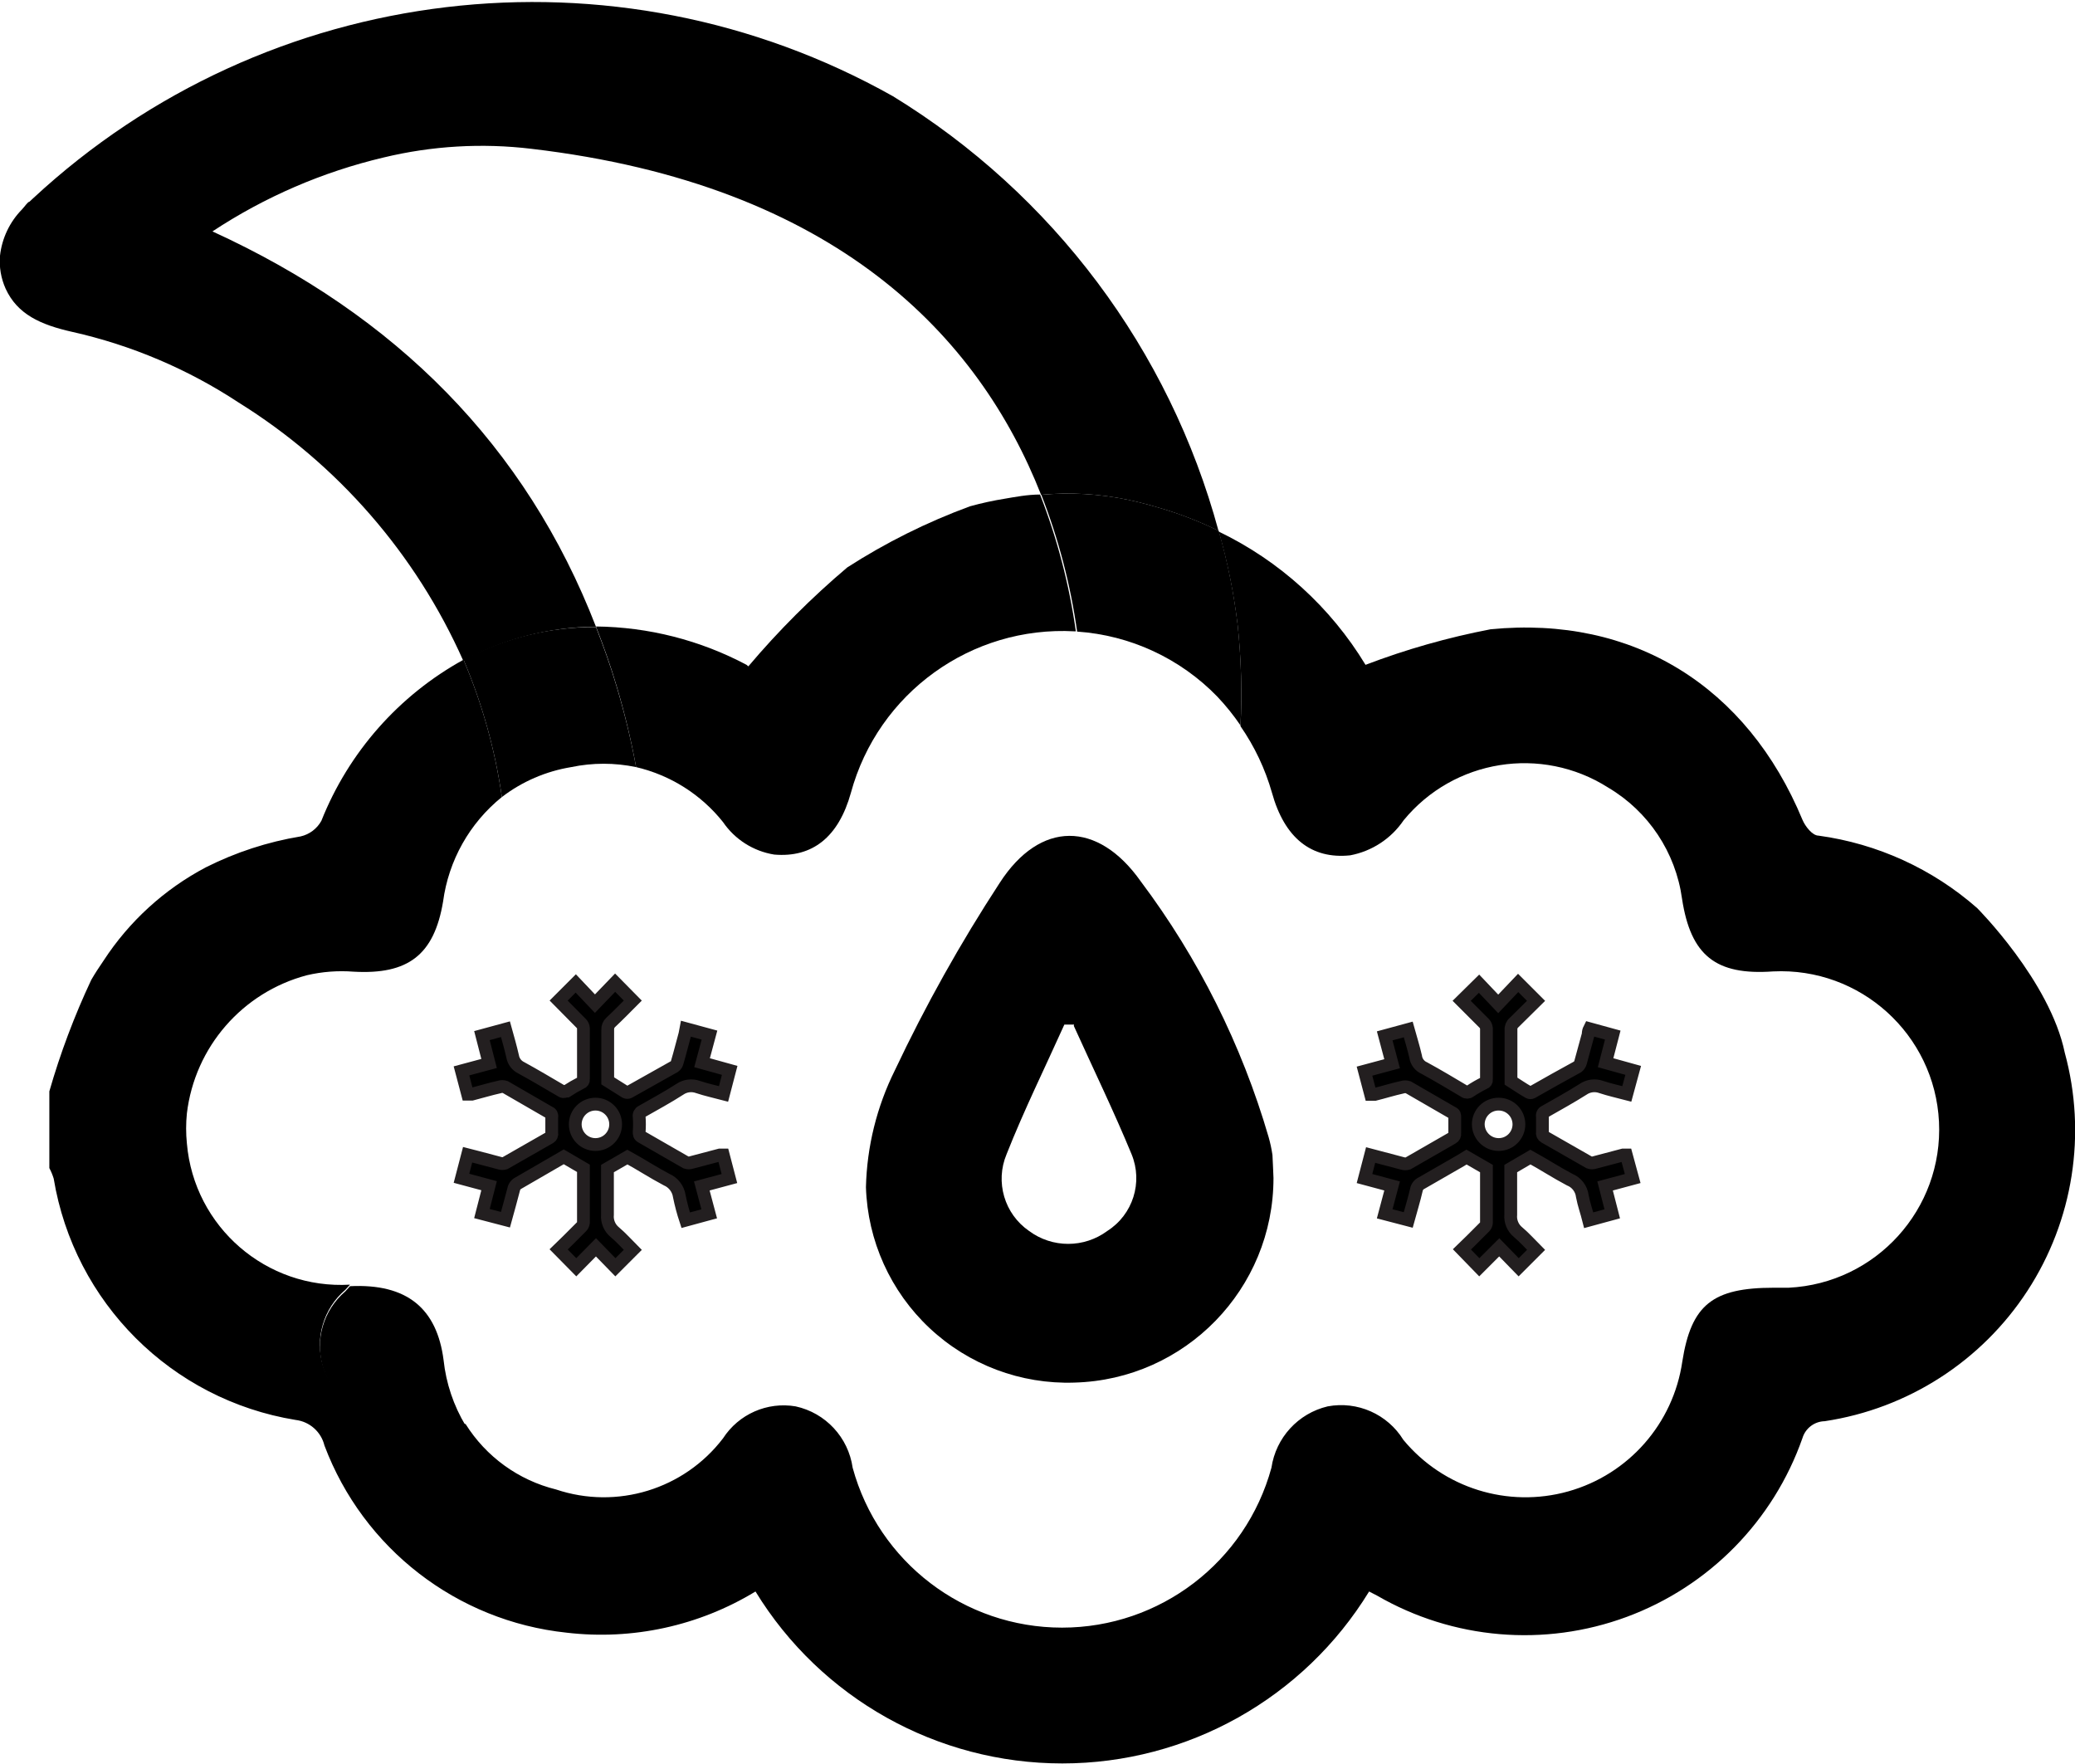
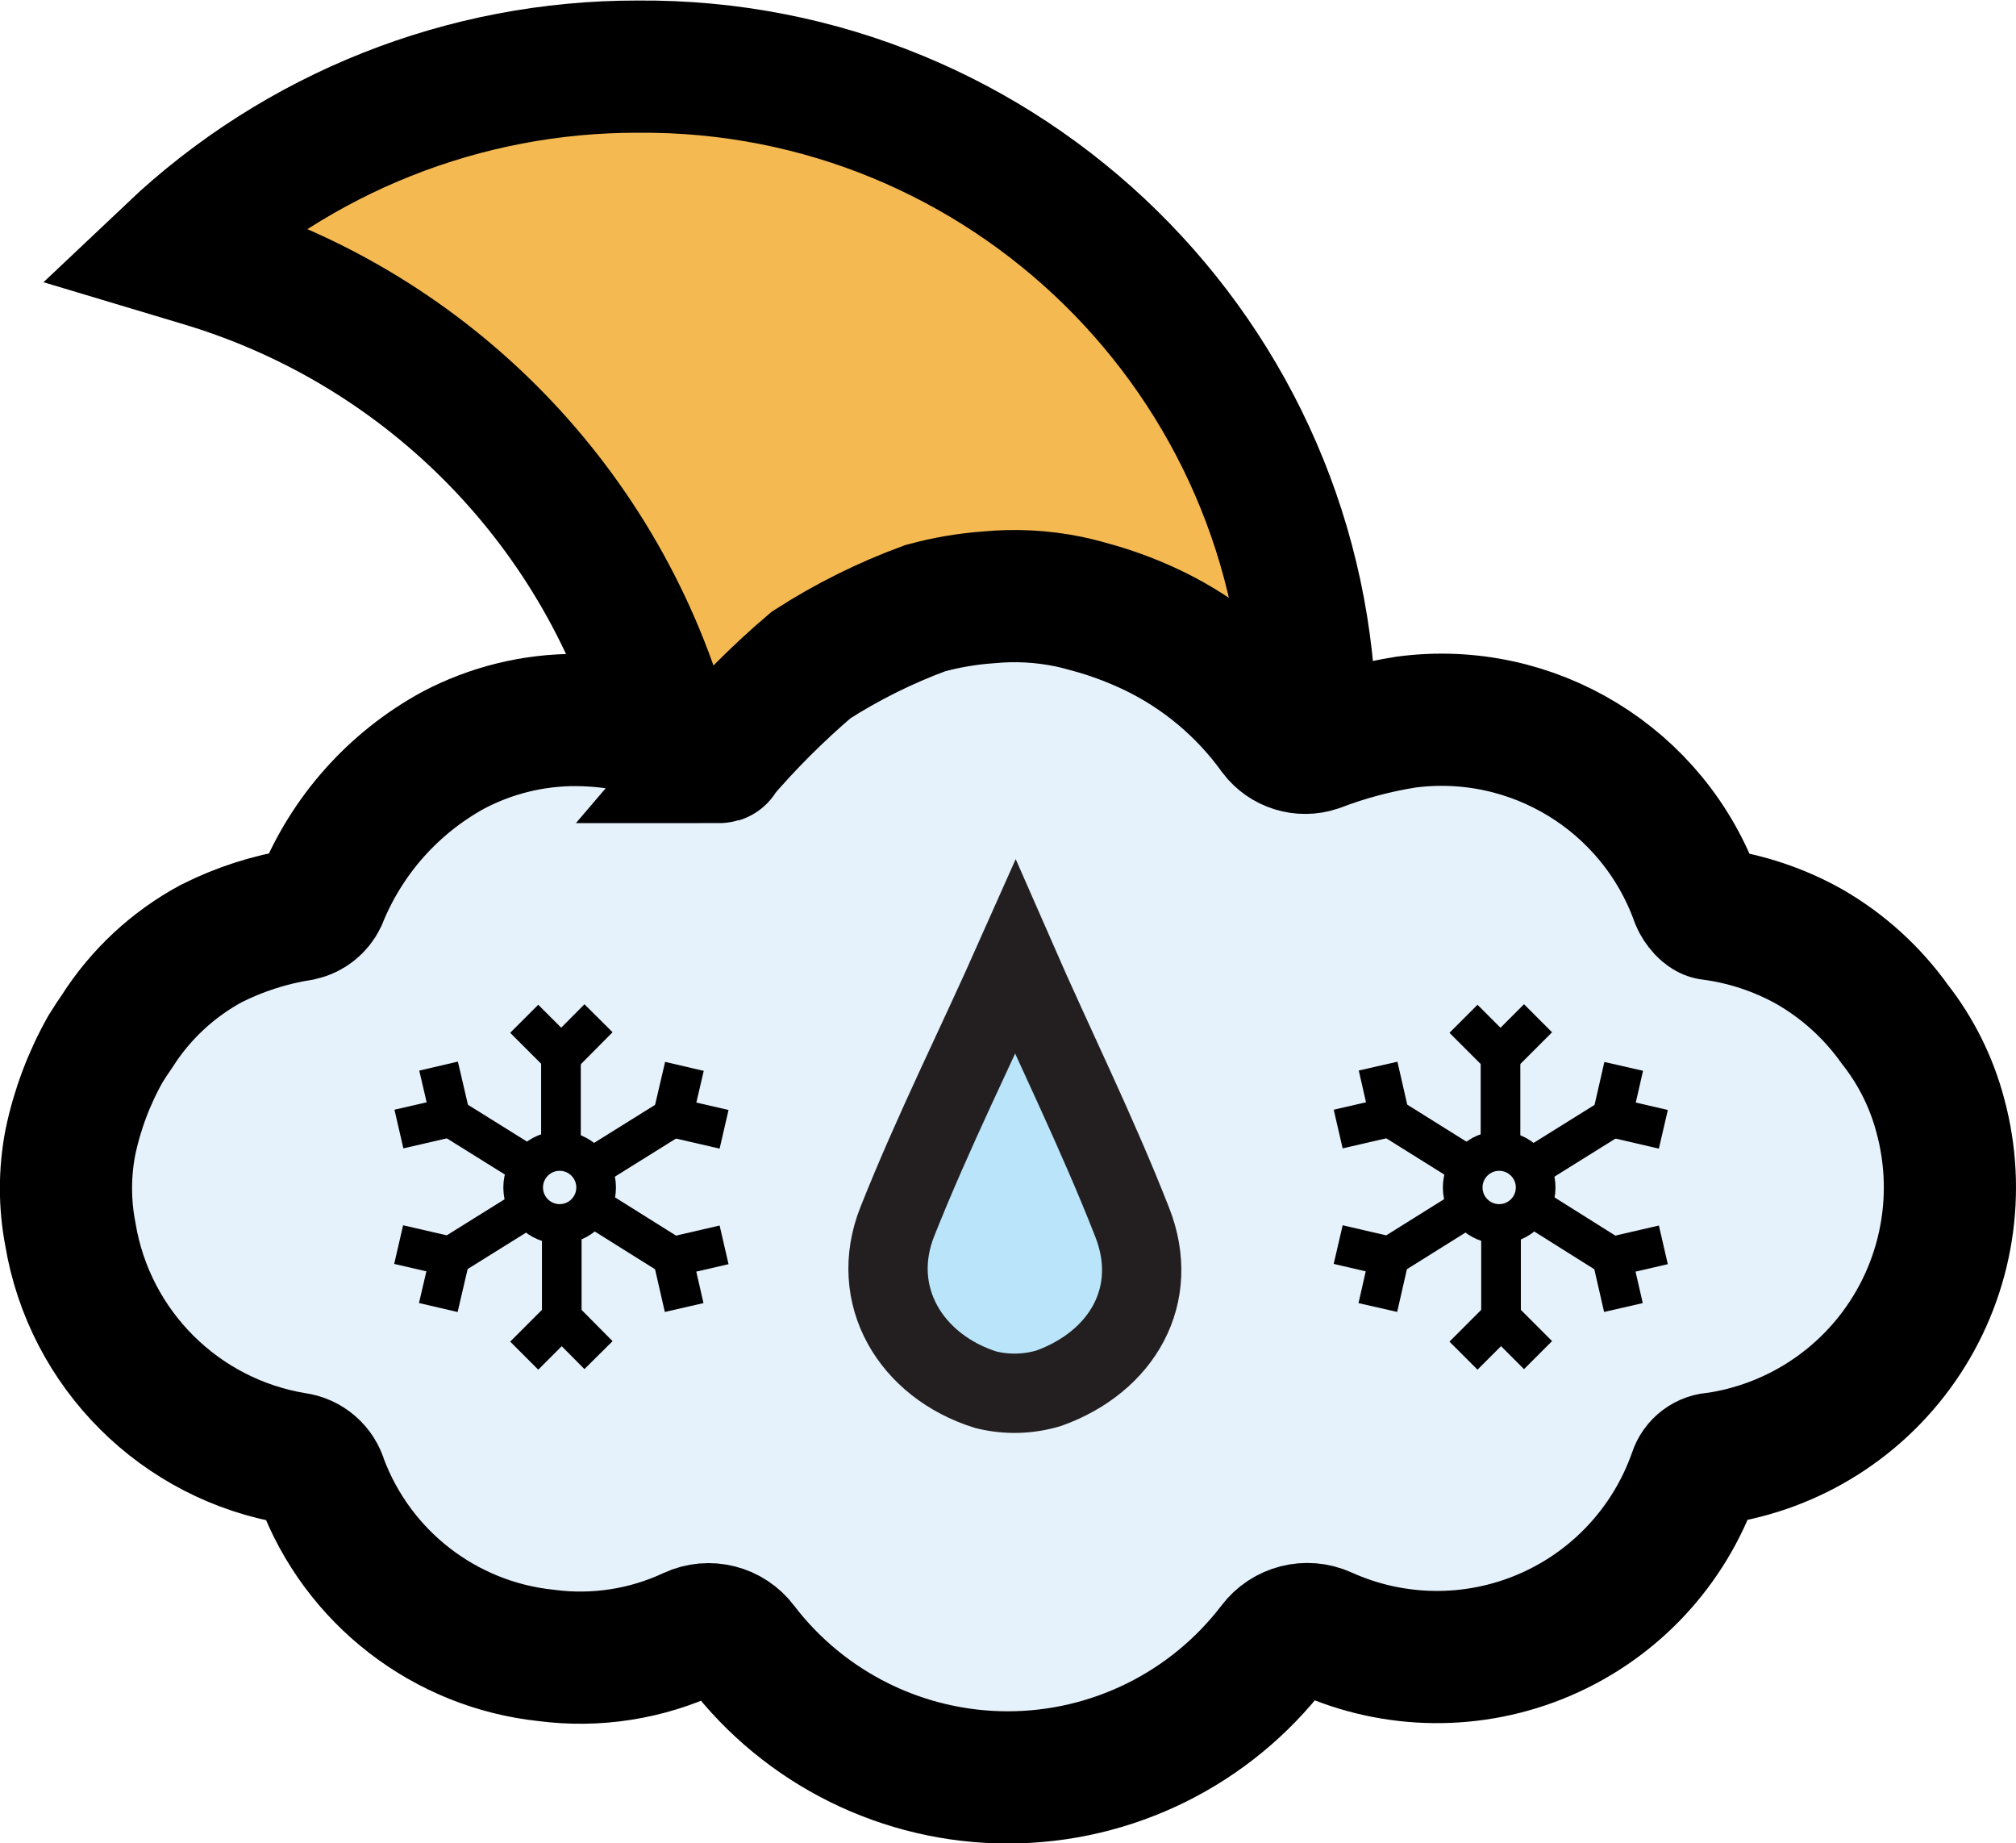
- <svg xmlns="http://www.w3.org/2000/svg" viewBox="0 0 81.16 68.97">
+ <svg xmlns="http://www.w3.org/2000/svg" viewBox="0 0 76.26 69.69">
  <defs>
-     <style>.cls-1{stroke:#231f20;stroke-miterlimit:10;stroke-width:0.5px;}.cls-2{fill:none;}</style>
+     <style>.cls-1{fill:#f5b952;}.cls-2{fill:#e5f1fb;}.cls-3,.cls-5{fill:none;stroke:#000;}.cls-3,.cls-4,.cls-5{stroke-miterlimit:10;}.cls-3{stroke-width:1.5px;}.cls-4{fill:#b9e4fa;stroke:#231f20;stroke-width:3px;}.cls-5{stroke-width:5px;}</style>
  </defs>
  <g id="Layer_2" data-name="Layer 2">
    <g id="Layer_1-2" data-name="Layer 1">
-       <path class="cls-1" d="M62.17,40.23l.91.25-.28,1.08,1.08.3-.25.92c-.34-.09-.67-.16-1-.27a.78.78,0,0,0-.71.09c-.49.31-1,.59-1.49.87a.17.17,0,0,0-.1.2q0,.3,0,.6a.17.17,0,0,0,.08.19l1.75,1a.33.33,0,0,0,.22,0l1.1-.29.13,0,.25.92-1.08.29.28,1.09-.92.25c-.08-.32-.19-.62-.25-.94a.8.8,0,0,0-.5-.65c-.53-.28-1-.59-1.53-.88l-.77.45c0,.58,0,1.19,0,1.8a.79.79,0,0,0,.29.69c.25.21.47.46.7.69l-.68.68-.76-.78-.78.78-.68-.7.36-.35.53-.53a.26.26,0,0,0,.07-.16c0-.71,0-1.43,0-2.12l-.78-.45-.23.14-1.53.88a.36.36,0,0,0-.2.26c-.09.39-.21.78-.32,1.18l-.92-.24.29-1.09-1.08-.29.24-.92.38.1.87.23a.37.37,0,0,0,.21,0l1.74-1a.17.17,0,0,0,.09-.18q0-.31,0-.63c0-.08,0-.13-.09-.17l-1.73-1a.39.39,0,0,0-.24,0c-.36.08-.71.19-1.07.28l-.16,0-.24-.91,1.08-.29-.29-1.09.92-.25c.1.36.21.71.29,1.06a.57.57,0,0,0,.34.45c.53.29,1.05.6,1.57.91a.17.17,0,0,0,.21,0,4.94,4.94,0,0,1,.55-.32.13.13,0,0,0,.1-.14c0-.68,0-1.36,0-2a.33.33,0,0,0-.08-.19l-.89-.89.68-.67.75.79.78-.82.7.7-.86.85a.34.34,0,0,0-.12.29v2c.25.16.47.31.7.44a.13.13,0,0,0,.12,0c.6-.34,1.2-.68,1.79-1a.34.34,0,0,0,.11-.17l.3-1.1A.46.46,0,0,1,62.17,40.23Zm-3.55,4.53a.79.79,0,1,0,0-1.58.79.79,0,0,0-.8.79A.8.8,0,0,0,58.62,44.76Z" />
-       <path class="cls-1" d="M26.83,40.23l.92.25-.29,1.08,1.08.3-.24.92c-.34-.09-.67-.16-1-.27a.78.78,0,0,0-.71.09c-.48.31-1,.59-1.49.87a.18.18,0,0,0-.1.2,4,4,0,0,1,0,.6c0,.08,0,.14.09.19l1.74,1a.33.33,0,0,0,.22,0l1.1-.29.14,0,.24.92-1.08.29.29,1.09-.92.25a8.16,8.16,0,0,1-.25-.94.84.84,0,0,0-.5-.65c-.53-.28-1-.59-1.53-.88l-.78.45c0,.58,0,1.19,0,1.8a.79.79,0,0,0,.29.69c.25.21.47.46.7.69l-.68.68-.76-.78-.77.78-.69-.7.36-.35.53-.53a.27.27,0,0,0,.08-.16V45.69l-.77-.45-.24.14-1.52.88a.36.36,0,0,0-.2.26c-.1.39-.21.78-.32,1.18l-.92-.24.28-1.09-1.08-.29.24-.92.39.1.87.23a.34.34,0,0,0,.2,0l1.75-1a.16.16,0,0,0,.08-.18q0-.31,0-.63a.14.14,0,0,0-.09-.17l-1.73-1a.36.36,0,0,0-.23,0c-.36.08-.72.19-1.07.28l-.17,0-.24-.91,1.08-.29-.28-1.09.92-.25c.1.36.2.71.28,1.06a.61.61,0,0,0,.34.45c.53.29,1.05.6,1.58.91.08.05.12,0,.2,0a6.05,6.05,0,0,1,.55-.32.13.13,0,0,0,.1-.14v-2a.28.28,0,0,0-.09-.19l-.88-.89.67-.67.75.79.79-.82.69.7c-.28.28-.56.57-.86.85a.36.36,0,0,0-.12.29v2l.7.44a.15.15,0,0,0,.13,0l1.78-1a.28.28,0,0,0,.11-.17c.11-.37.2-.74.3-1.1Zm-3.54,4.53a.79.79,0,0,0,0-1.58.79.79,0,1,0,0,1.58Z" />
-       <path d="M49.81,46.07a8,8,0,0,1-7.79,8,7.89,7.89,0,0,1-8.15-7.64A10.84,10.84,0,0,1,35,41.86a61.21,61.21,0,0,1,4.1-7.33c1.58-2.45,3.84-2.44,5.52-.06a31.23,31.23,0,0,1,5,10,5.44,5.44,0,0,1,.15.7C49.79,45.51,49.8,45.87,49.81,46.07Zm-7.8-6h-.38c-.76,1.69-1.58,3.35-2.26,5.07a2.48,2.48,0,0,0,.88,3,2.57,2.57,0,0,0,3.06,0,2.45,2.45,0,0,0,.95-3C43.58,43.49,42.77,41.82,42,40.12Z" />
-       <path class="cls-2" d="M19.63,31.16a6.33,6.33,0,0,0-2.3,4.09C17,37.34,16,38.11,13.83,38a6,6,0,0,0-1.84.15A6.37,6.37,0,0,0,7.26,43.6a5.82,5.82,0,0,0,0,1.18,6.05,6.05,0,0,0,6.38,5.52h0a21.94,21.94,0,0,0,6.1-13A27.35,27.35,0,0,0,19.63,31.16Z" />
-       <path class="cls-2" d="M20.57,50.4A19.93,19.93,0,0,0,28.4,49C38,45.31,43.56,35.13,42.17,25c0-.09,0-.17,0-.25h-.05A8.58,8.58,0,0,0,33.33,31c-.48,1.72-1.5,2.54-3,2.41a3,3,0,0,1-2-1.27A6.13,6.13,0,0,0,24.88,30C26.2,37.16,24.62,44,20.57,50.4Z" />
-       <path class="cls-2" d="M18.21,55.73a5.82,5.82,0,0,0,3.54,2.56,5.87,5.87,0,0,0,6.53-2A2.82,2.82,0,0,1,31.12,55a2.87,2.87,0,0,1,2.23,2.36,8.49,8.49,0,0,0,16.38,0,2.9,2.9,0,0,1,2.2-2.4,2.86,2.86,0,0,1,2.91,1.28,6.2,6.2,0,0,0,10.91-3.06c.35-2.23,1.19-2.94,3.58-2.89.1,0,.34,0,.58,0A6.19,6.19,0,1,0,69.3,38c-2.24.16-3.22-.62-3.56-2.84a6,6,0,0,0-2.89-4.35,6.11,6.11,0,0,0-8,1.28,3.25,3.25,0,0,1-2.09,1.37c-1.52.16-2.57-.68-3.06-2.45a8.78,8.78,0,0,0-1.23-2.6c-.33,6.58-3.05,13.91-7.28,18.07C34.86,53.33,27.17,56.39,18.21,55.73Z" />
-       <path class="cls-2" d="M29.32,26.07a32.88,32.88,0,0,1,3.87-3.87A24.43,24.43,0,0,1,38,19.81a12.72,12.72,0,0,1,1.38-.3c.39-.06.86-.12,1.36-.16-2.43-6.18-8-12.13-19.93-13.53A16.35,16.35,0,0,0,15,6.16,20.83,20.83,0,0,0,8.26,9.05c7.22,3.28,12.31,8.38,15.05,15.46A12.84,12.84,0,0,1,29.2,26Z" />
-       <path d="M23.31,24.51c-2.74-7.08-7.83-12.18-15-15.46A20.83,20.83,0,0,1,15,6.16a16.35,16.35,0,0,1,5.79-.34c11.92,1.4,17.5,7.35,19.93,13.53a11.5,11.5,0,0,1,3.37.19c.43.09.84.2,1.25.32a14.32,14.32,0,0,1,2.32.9,28.73,28.73,0,0,0-12.74-17,28.74,28.74,0,0,0-33.63,4l-.14.13c-.06,0-.17.17-.29.3A3.07,3.07,0,0,0,0,10a2.61,2.61,0,0,0,.22,1.29c.46,1,1.36,1.41,2.61,1.69a19.66,19.66,0,0,1,6.5,2.76,22.79,22.79,0,0,1,8.79,10.1A11,11,0,0,1,23.31,24.51Z" />
-       <path d="M80.76,41.17c-.58-2.81-3.43-5.66-3.43-5.66a11.82,11.82,0,0,0-6.2-2.83c-.24,0-.52-.36-.63-.62-2.16-5.21-6.61-8-12.2-7.45A29.1,29.1,0,0,0,53.41,26a13.61,13.61,0,0,0-5.74-5.21,23.28,23.28,0,0,1,.74,3.68,25.45,25.45,0,0,1,.11,3.93A8.78,8.78,0,0,1,49.75,31c.49,1.77,1.54,2.61,3.06,2.45a3.25,3.25,0,0,0,2.09-1.37,6.11,6.11,0,0,1,8-1.28,6,6,0,0,1,2.89,4.35c.34,2.22,1.32,3,3.56,2.84a6.19,6.19,0,1,1,.61,12.37c-.24,0-.48,0-.58,0-2.39,0-3.23.66-3.58,2.89a6.2,6.2,0,0,1-10.91,3.06A2.86,2.86,0,0,0,51.93,55a2.9,2.9,0,0,0-2.2,2.4,8.49,8.49,0,0,1-16.38,0A2.87,2.87,0,0,0,31.12,55a2.82,2.82,0,0,0-2.84,1.25,5.87,5.87,0,0,1-6.53,2,5.82,5.82,0,0,1-3.54-2.56c-1-.08-2.06-.19-3.12-.36a2.76,2.76,0,0,1-2.45-1.89,2.83,2.83,0,0,1,.87-3l.18-.2h0a6.05,6.05,0,0,1-6.38-5.52,5.82,5.82,0,0,1,0-1.18A6.37,6.37,0,0,1,12,38.14,6,6,0,0,1,13.83,38c2.13.12,3.15-.65,3.5-2.74a6.33,6.33,0,0,1,2.3-4.09,21.54,21.54,0,0,0-1.5-5.37,12.44,12.44,0,0,0-5.56,6.3,1.24,1.24,0,0,1-.81.61,12.93,12.93,0,0,0-3.71,1.21,10.77,10.77,0,0,0-4,3.65c-.17.25-.33.49-.48.75a29.19,29.19,0,0,0-1.64,4.36v3a2.37,2.37,0,0,1,.17.41,11.46,11.46,0,0,0,9.46,9.44,1.32,1.32,0,0,1,1.13,1,11.4,11.4,0,0,0,9.47,7.32,11.61,11.61,0,0,0,7.39-1.61,14.07,14.07,0,0,0,24,0l.31.16A11.52,11.52,0,0,0,70.5,56.24a.93.93,0,0,1,.87-.66A11.51,11.51,0,0,0,80.76,41.17Z" />
-       <path d="M28.28,32.15a3,3,0,0,0,2,1.27c1.5.13,2.52-.69,3-2.41a8.58,8.58,0,0,1,8.75-6.32h.05a23.92,23.92,0,0,0-1.4-5.35c-.5,0-1,.1-1.36.16a12.72,12.72,0,0,0-1.38.3,24.43,24.43,0,0,0-4.8,2.39,32.88,32.88,0,0,0-3.87,3.87L29.2,26a12.84,12.84,0,0,0-5.89-1.5c.3.77.58,1.55.82,2.37A29.86,29.86,0,0,1,24.88,30,6.13,6.13,0,0,1,28.28,32.15Z" />
-       <path d="M22.34,30a6.19,6.19,0,0,1,2.54,0,29.86,29.86,0,0,0-.75-3.11c-.24-.82-.52-1.6-.82-2.37a11,11,0,0,0-5.18,1.28,21.54,21.54,0,0,1,1.5,5.37A6.08,6.08,0,0,1,22.34,30Z" />
-       <path d="M13.69,50.3l-.18.2a2.83,2.83,0,0,0-.87,3,2.76,2.76,0,0,0,2.45,1.89c1.06.17,2.09.28,3.12.36a6.26,6.26,0,0,1-.86-2.56C17.09,51.18,15.93,50.19,13.69,50.3Z" />
-       <path d="M44.1,19.54a11.5,11.5,0,0,0-3.37-.19,23.92,23.92,0,0,1,1.4,5.35,8.44,8.44,0,0,1,5.48,2.54,9,9,0,0,1,.91,1.13,25.45,25.45,0,0,0-.11-3.93,23.28,23.28,0,0,0-.74-3.68,14.32,14.32,0,0,0-2.32-.9C44.94,19.74,44.53,19.63,44.1,19.54Z" />
+       <path class="cls-1" d="M25.34,26.35c2.34-.47,4.67-1,7-1.48,4.81-1.07,9.77-1.1,14.56-2.15a7.13,7.13,0,0,1,.87-.14A25.33,25.33,0,0,0,22.74,2,25.57,25.57,0,0,0,5.12,9l1.19.37C18.25,13,25.58,18.39,25.34,26.35Z" />
+       <path class="cls-2" d="M73.41,41.35a10.14,10.14,0,0,0-1.94-3.8A9.7,9.7,0,0,0,69,35.24a10.61,10.61,0,0,0-4.21-1.57c-.21,0-.46-.32-.56-.55a10.26,10.26,0,0,0-10.94-6.76,18.22,18.22,0,0,0-3.62,1,1.09,1.09,0,0,1-1.21-.43,12.26,12.26,0,0,0-4.7-4A14.18,14.18,0,0,0,41.67,22c-.37-.1-.74-.21-1.12-.29a10.22,10.22,0,0,0-3-.18,12.17,12.17,0,0,0-1.22.14,11.56,11.56,0,0,0-1.18.24L35,22a21.36,21.36,0,0,0-4.26,2.1,30,30,0,0,0-3.5,3.46c.09,0,0,0-.1-.05a11.44,11.44,0,0,0-5.29-1.38,9.84,9.84,0,0,0-4.66,1.13,11,11,0,0,0-4.83,5.2A2.25,2.25,0,0,1,11,33.52a11.2,11.2,0,0,0-2.89,1,9.67,9.67,0,0,0-3.63,3.26c-.14.22-.29.43-.43.67A12.18,12.18,0,0,0,2.67,42a9.25,9.25,0,0,0,0,3.46A10.32,10.32,0,0,0,11.13,54a1.16,1.16,0,0,1,1,.87,10.22,10.22,0,0,0,8.48,6.62,10,10,0,0,0,5.85-1,1,1,0,0,1,1.28.33,12.66,12.66,0,0,0,20.63.11,1,1,0,0,1,1.28-.33,10.34,10.34,0,0,0,14.46-5.71.85.85,0,0,1,.79-.6A10.34,10.34,0,0,0,73.41,41.35Z" />
+       <line class="cls-3" x1="21.22" y1="39.95" x2="21.22" y2="43.86" />
+       <polyline class="cls-3" points="19.83 38.53 21.23 39.93 22.64 38.51" />
+       <line class="cls-3" x1="21.25" y1="49.83" x2="21.25" y2="45.92" />
+       <polyline class="cls-3" points="22.64 51.25 21.25 49.85 19.83 51.27" />
+       <line class="cls-3" x1="25.42" y1="47.52" x2="22.1" y2="45.44" />
+       <polyline class="cls-3" points="25.88 49.45 25.44 47.53 27.39 47.08" />
+       <line class="cls-3" x1="17.05" y1="42.26" x2="20.37" y2="44.33" />
+       <polyline class="cls-3" points="16.59 40.32 17.04 42.25 15.09 42.7" />
+       <line class="cls-3" x1="17.05" y1="47.51" x2="20.37" y2="45.44" />
+       <polyline class="cls-3" points="16.58 49.45 17.03 47.52 15.08 47.07" />
+       <line class="cls-3" x1="25.42" y1="42.27" x2="22.1" y2="44.34" />
+       <polyline class="cls-3" points="25.89 40.33 25.44 42.26 27.39 42.71" />
+       <circle class="cls-3" cx="21.17" cy="44.91" r="1.38" />
+       <line class="cls-3" x1="56.76" y1="39.95" x2="56.76" y2="43.86" />
+       <polyline class="cls-3" points="55.36 38.53 56.76 39.93 58.18 38.51" />
+       <line class="cls-3" x1="56.78" y1="49.83" x2="56.78" y2="45.92" />
+       <polyline class="cls-3" points="58.18 51.25 56.78 49.85 55.36 51.27" />
+       <line class="cls-3" x1="60.95" y1="47.52" x2="57.64" y2="45.44" />
+       <polyline class="cls-3" points="61.41 49.45 60.97 47.53 62.92 47.08" />
+       <line class="cls-3" x1="52.59" y1="42.26" x2="55.9" y2="44.33" />
+       <polyline class="cls-3" points="52.13 40.32 52.57 42.25 50.62 42.7" />
+       <line class="cls-3" x1="52.59" y1="47.51" x2="55.9" y2="45.44" />
+       <polyline class="cls-3" points="52.12 49.45 52.56 47.52 50.62 47.07" />
+       <line class="cls-3" x1="60.96" y1="42.27" x2="57.64" y2="44.34" />
+       <polyline class="cls-3" points="61.42 40.33 60.98 42.26 62.92 42.71" />
+       <circle class="cls-3" cx="56.71" cy="44.91" r="1.38" />
+       <path class="cls-4" d="M38.41,36.21c-1.48,3.33-3.12,6.6-4.47,10-1.1,2.78.51,5.46,3.35,6.35a4.51,4.51,0,0,0,2.39-.06c2.77-1,4.23-3.52,3.15-6.27C41.5,42.83,39.87,39.55,38.41,36.21Z" />
+       <path class="cls-5" d="M49.57,28.3c0-.26,0-.52,0-.78a25.24,25.24,0,0,0-25.45-25,25.57,25.57,0,0,0-17.62,7l1.2.36a25.89,25.89,0,0,1,17.52,18" />
+       <path class="cls-5" d="M73.4,42.2a9.53,9.53,0,0,0-1.72-3.46,10.24,10.24,0,0,0-3.24-2.94,10.36,10.36,0,0,0-3.7-1.23c-.21,0-.47-.33-.56-.55a10.25,10.25,0,0,0-11-6.71,16.79,16.79,0,0,0-3.36.9,1.42,1.42,0,0,1-1.58-.49,12.25,12.25,0,0,0-4.61-3.87,14.27,14.27,0,0,0-2.1-.81c-.36-.1-.73-.21-1.12-.29a10.17,10.17,0,0,0-3-.16A12.47,12.47,0,0,0,35,23a22,22,0,0,0-4.32,2.15,30.89,30.89,0,0,0-3.48,3.48c.09,0,0,0-.1-.05a11.43,11.43,0,0,0-5.3-1.35,9.9,9.9,0,0,0-4.65,1.14,11.16,11.16,0,0,0-5,5.62,1.12,1.12,0,0,1-.76.6A11.53,11.53,0,0,0,8,35.68,9.65,9.65,0,0,0,4.43,39c-.15.22-.3.44-.44.67a12.3,12.3,0,0,0-1.33,3.54,9.18,9.18,0,0,0,0,3.46,10.31,10.31,0,0,0,8.51,8.49,1.2,1.2,0,0,1,1,.87,10.21,10.21,0,0,0,8.51,6.58,9.91,9.91,0,0,0,5.47-.85,1.56,1.56,0,0,1,1.9.48,12.67,12.67,0,0,0,20.14,0,1.58,1.58,0,0,1,1.91-.49,10.32,10.32,0,0,0,14-6,.84.84,0,0,1,.79-.59A10.36,10.36,0,0,0,73.4,42.2Z" />
    </g>
  </g>
</svg>
